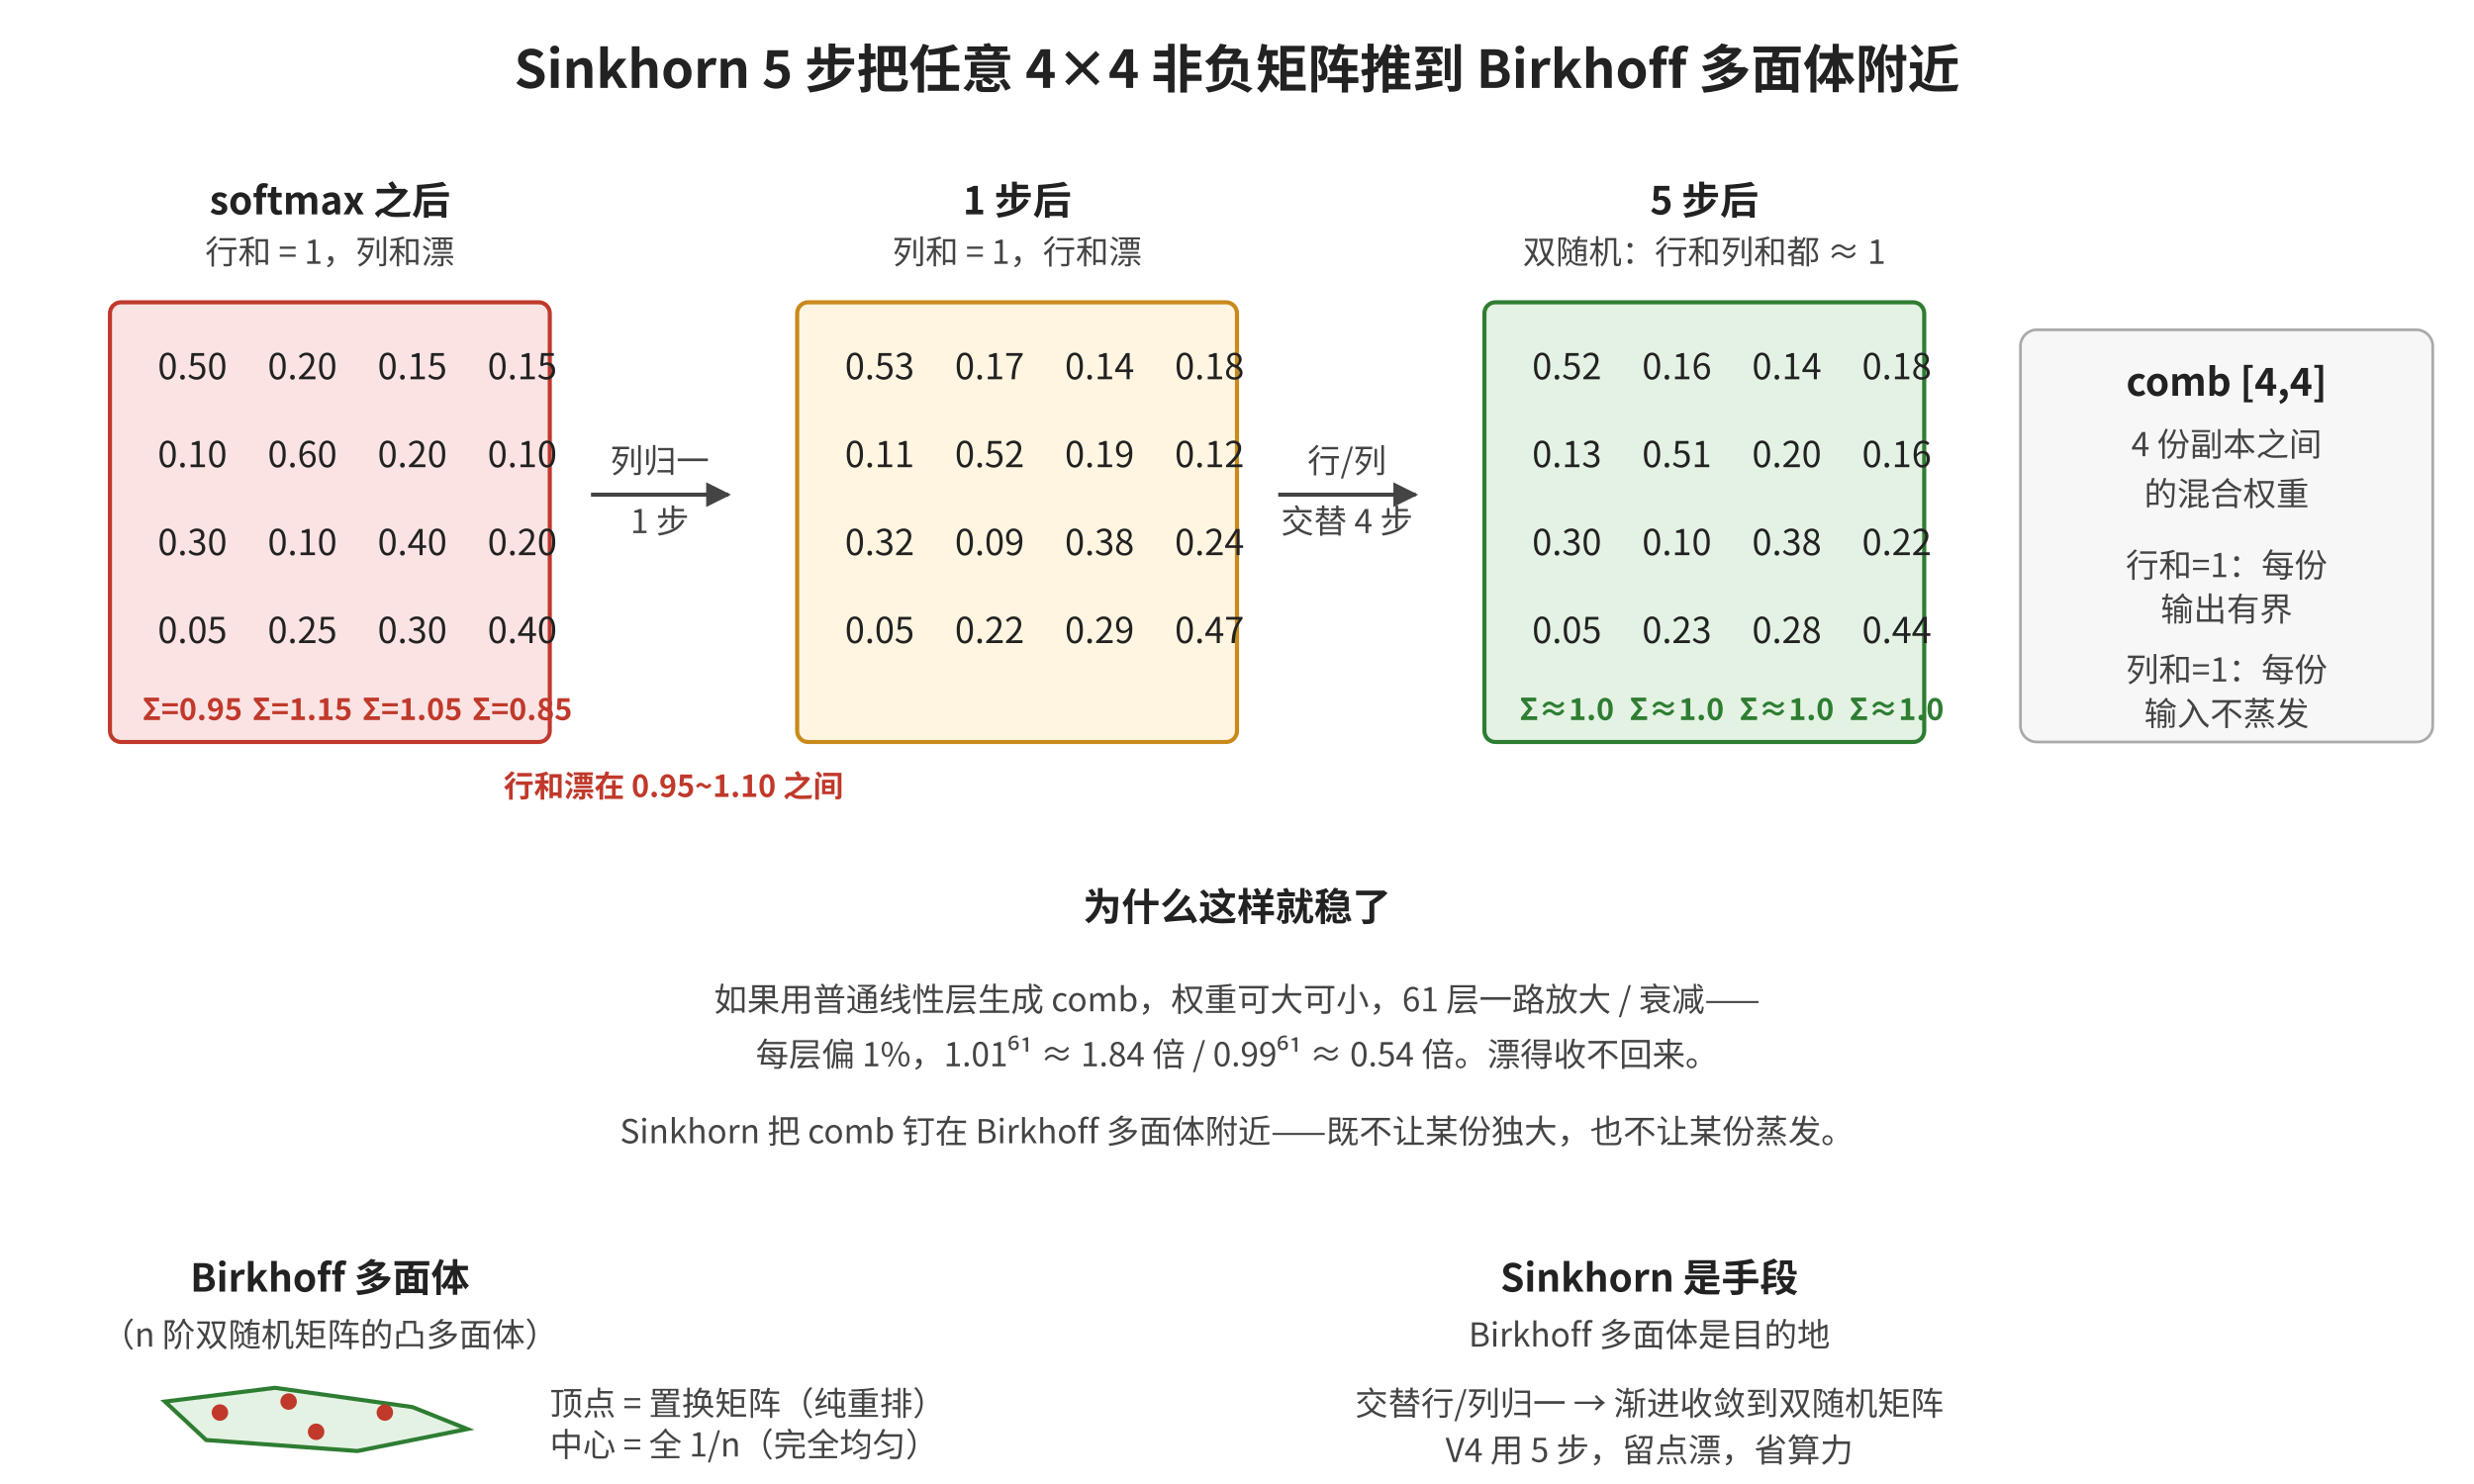
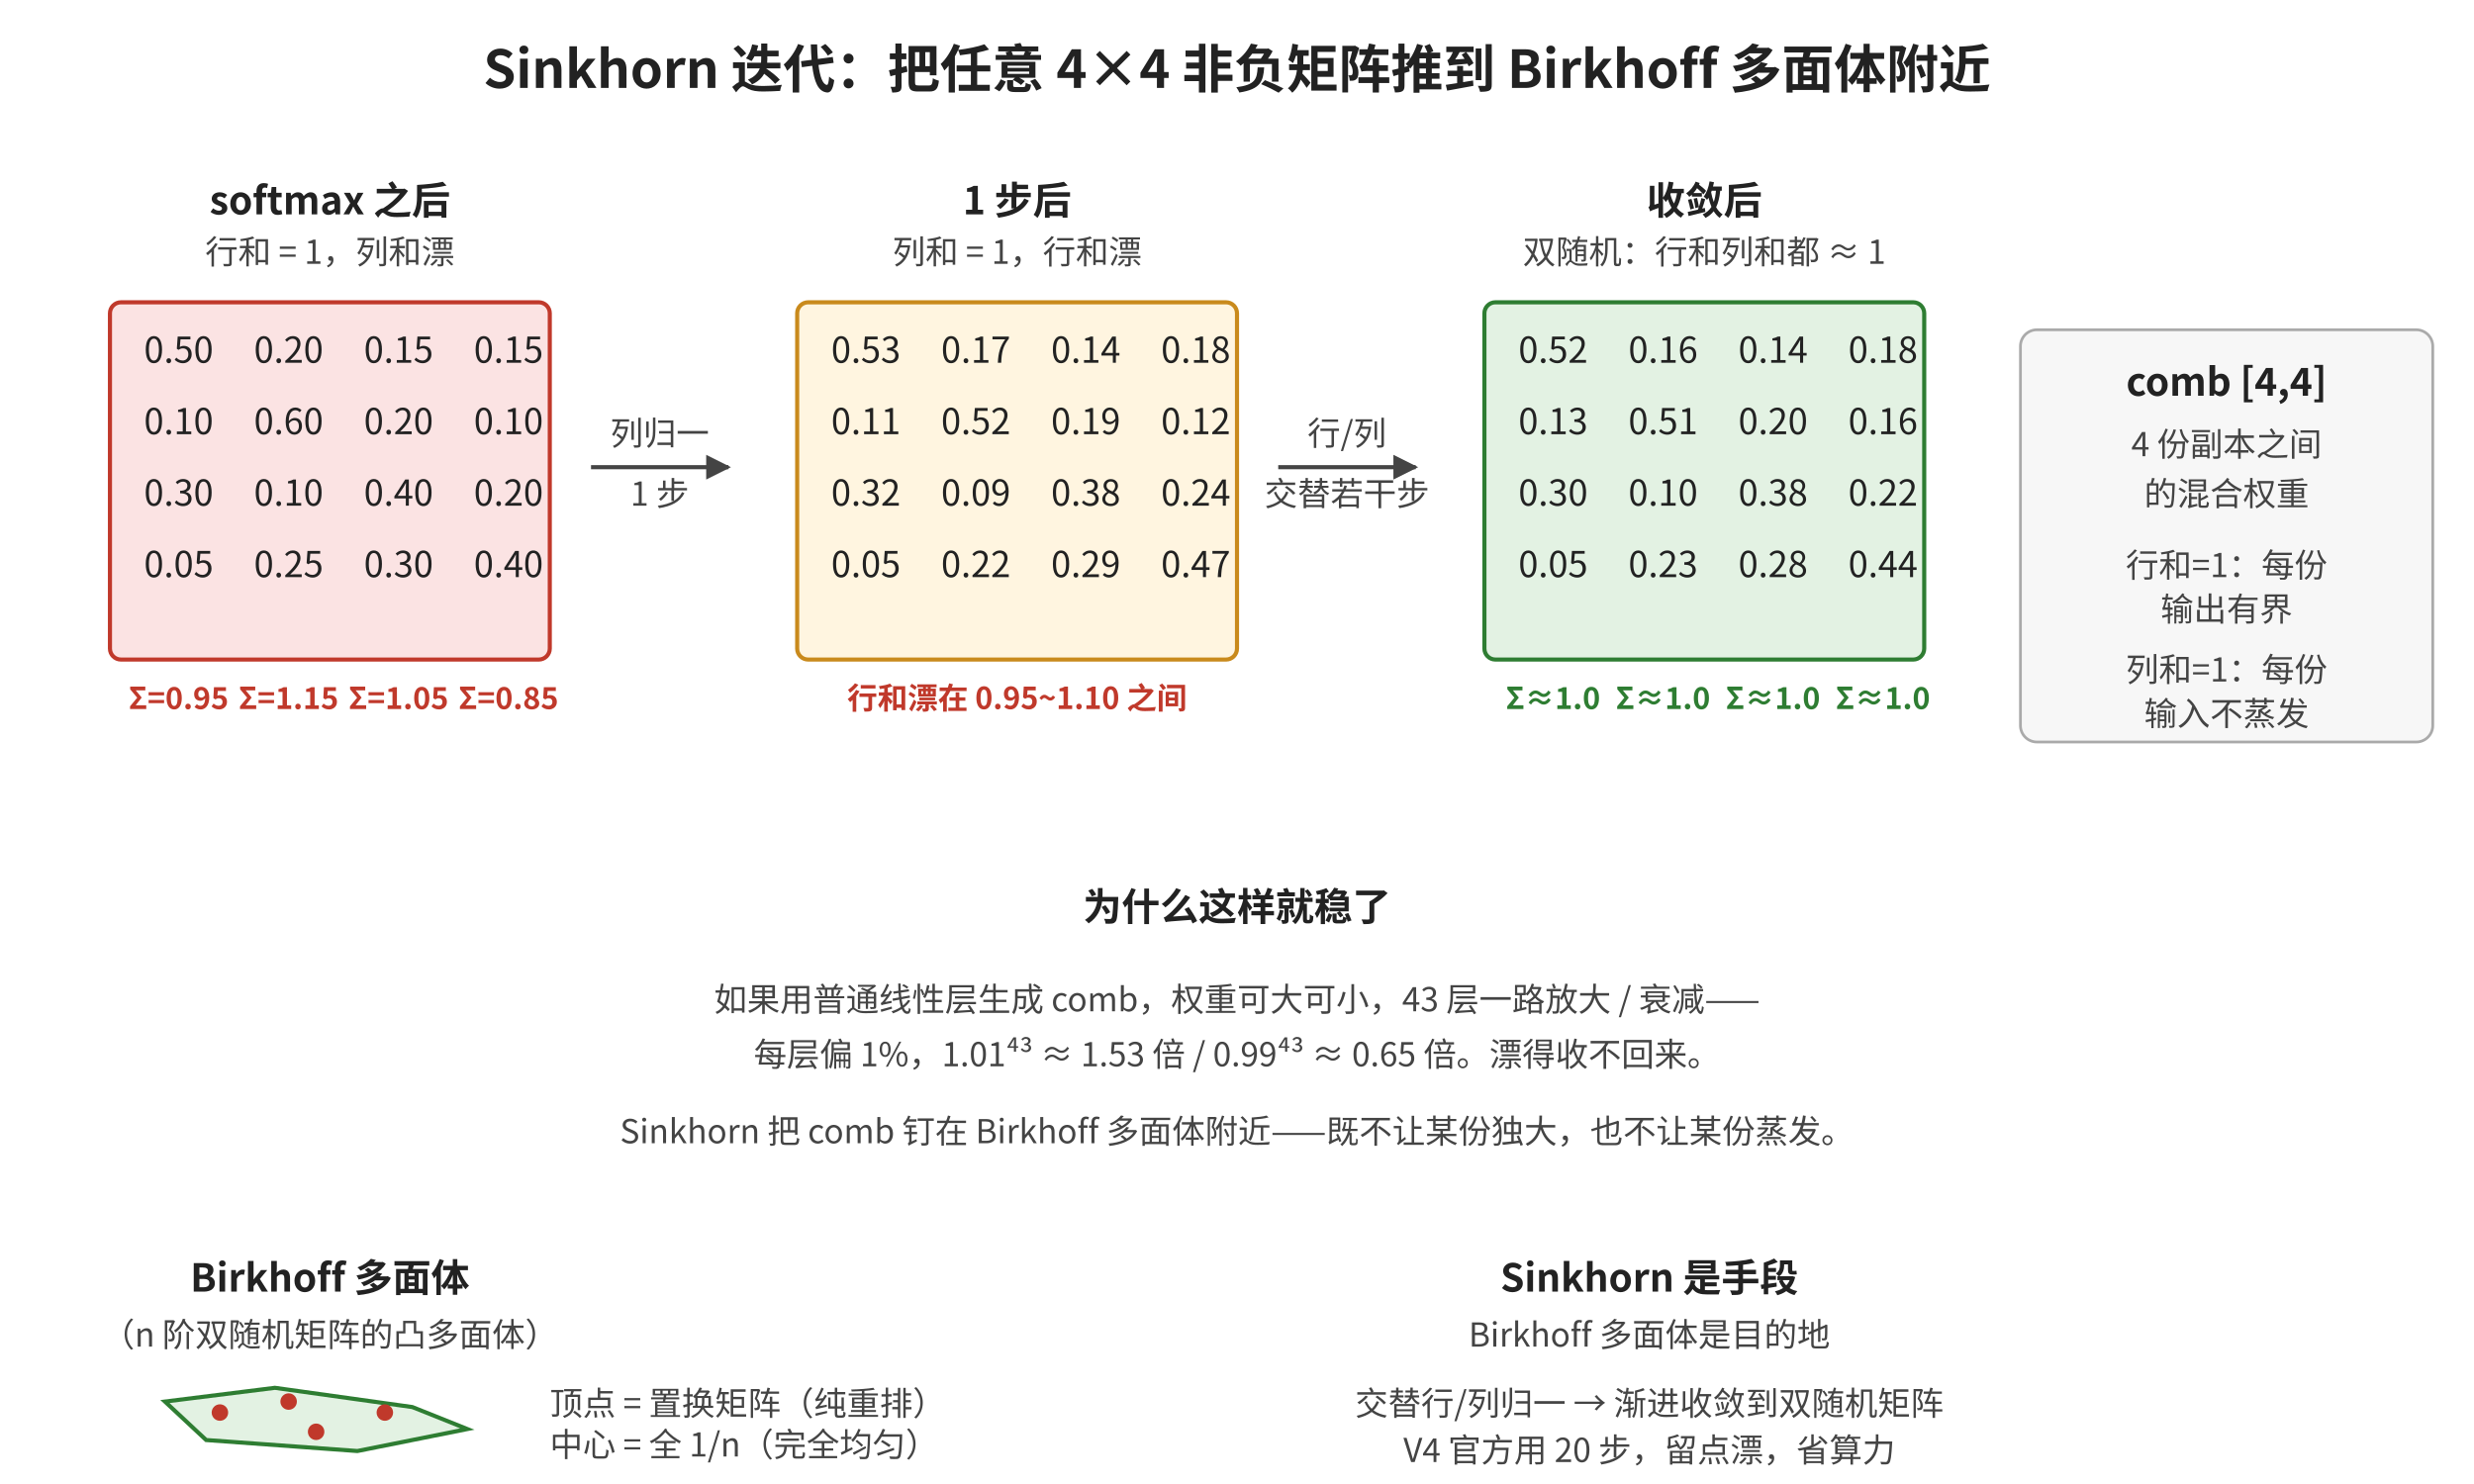
<svg xmlns="http://www.w3.org/2000/svg" viewBox="0 0 900 540">
  <style>
    text { font-family: 'Noto Sans CJK SC', sans-serif; }
    .title { font-size: 19px; font-weight: bold; fill: #222; }
    .label { font-size: 14px; fill: #222; }
    .small { font-size: 12px; fill: #444; }
    .cell { font-size: 13px; fill: #222; text-anchor: middle; }
    .sum { font-size: 11px; fill: #c0392b; text-anchor: middle; font-weight: bold; }
    .sum-ok { font-size: 11px; fill: #2e7d32; text-anchor: middle; font-weight: bold; }
    .box-init { fill: #fbe3e3; stroke: #c0392b; stroke-width: 1.5; }
    .box-mid { fill: #fff5e0; stroke: #c98a1c; stroke-width: 1.5; }
    .box-final { fill: #e3f2e3; stroke: #2e7d32; stroke-width: 1.5; }
    .arrow { stroke: #444; stroke-width: 1.5; fill: none; marker-end: url(#arr); }
  </style>
  <defs>
    <marker id="arr" viewBox="0 0 10 10" refX="9" refY="5" markerWidth="6" markerHeight="6" orient="auto">
      <path d="M0,0 L10,5 L0,10 Z" fill="#444" />
    </marker>
  </defs>
-   <text x="450" y="32" class="title" text-anchor="middle">Sinkhorn 5 步把任意 4×4 非负矩阵推到 Birkhoff 多面体附近</text>
+   <text x="450" y="32" class="title" text-anchor="middle">Sinkhorn 迭代：把任意 4×4 非负矩阵推到 Birkhoff 多面体附近</text>
  <text x="120" y="78" class="label" text-anchor="middle" font-weight="bold">softmax 之后</text>
  <text x="120" y="96" class="small" text-anchor="middle">行和 = 1，列和漂</text>
-   <rect x="40" y="110" width="160" height="160" class="box-init" rx="4" />
-   <text x="70" y="138" class="cell">0.50</text>
-   <text x="110" y="138" class="cell">0.20</text>
-   <text x="150" y="138" class="cell">0.15</text>
-   <text x="190" y="138" class="cell">0.15</text>
-   <text x="70" y="170" class="cell">0.10</text>
-   <text x="110" y="170" class="cell">0.60</text>
-   <text x="150" y="170" class="cell">0.20</text>
-   <text x="190" y="170" class="cell">0.10</text>
-   <text x="70" y="202" class="cell">0.30</text>
-   <text x="110" y="202" class="cell">0.10</text>
-   <text x="150" y="202" class="cell">0.40</text>
-   <text x="190" y="202" class="cell">0.20</text>
-   <text x="70" y="234" class="cell">0.05</text>
-   <text x="110" y="234" class="cell">0.25</text>
-   <text x="150" y="234" class="cell">0.30</text>
-   <text x="190" y="234" class="cell">0.40</text>
-   <text x="70" y="262" class="sum">Σ=0.95</text>
-   <text x="110" y="262" class="sum">Σ=1.15</text>
-   <text x="150" y="262" class="sum">Σ=1.05</text>
-   <text x="190" y="262" class="sum">Σ=0.85</text>
-   <path d="M 215 180 L 265 180" class="arrow" />
-   <text x="240" y="172" class="small" text-anchor="middle">列归一</text>
-   <text x="240" y="194" class="small" text-anchor="middle">1 步</text>
+   <rect x="40" y="110" width="160" height="130" class="box-init" rx="4" />
+   <text x="65" y="132" class="cell">0.50</text>
+   <text x="105" y="132" class="cell">0.20</text>
+   <text x="145" y="132" class="cell">0.15</text>
+   <text x="185" y="132" class="cell">0.15</text>
+   <text x="65" y="158" class="cell">0.10</text>
+   <text x="105" y="158" class="cell">0.60</text>
+   <text x="145" y="158" class="cell">0.20</text>
+   <text x="185" y="158" class="cell">0.10</text>
+   <text x="65" y="184" class="cell">0.30</text>
+   <text x="105" y="184" class="cell">0.10</text>
+   <text x="145" y="184" class="cell">0.40</text>
+   <text x="185" y="184" class="cell">0.20</text>
+   <text x="65" y="210" class="cell">0.05</text>
+   <text x="105" y="210" class="cell">0.25</text>
+   <text x="145" y="210" class="cell">0.30</text>
+   <text x="185" y="210" class="cell">0.40</text>
+   <text x="65" y="258" class="sum">Σ=0.95</text>
+   <text x="105" y="258" class="sum">Σ=1.15</text>
+   <text x="145" y="258" class="sum">Σ=1.05</text>
+   <text x="185" y="258" class="sum">Σ=0.85</text>
+   <path d="M 215 170 L 265 170" class="arrow" />
+   <text x="240" y="162" class="small" text-anchor="middle">列归一</text>
+   <text x="240" y="184" class="small" text-anchor="middle">1 步</text>
  <text x="370" y="78" class="label" text-anchor="middle" font-weight="bold">1 步后</text>
  <text x="370" y="96" class="small" text-anchor="middle">列和 = 1，行和漂</text>
-   <rect x="290" y="110" width="160" height="160" class="box-mid" rx="4" />
-   <text x="320" y="138" class="cell">0.53</text>
-   <text x="360" y="138" class="cell">0.17</text>
-   <text x="400" y="138" class="cell">0.14</text>
-   <text x="440" y="138" class="cell">0.18</text>
-   <text x="320" y="170" class="cell">0.11</text>
-   <text x="360" y="170" class="cell">0.52</text>
-   <text x="400" y="170" class="cell">0.19</text>
-   <text x="440" y="170" class="cell">0.12</text>
-   <text x="320" y="202" class="cell">0.32</text>
-   <text x="360" y="202" class="cell">0.09</text>
-   <text x="400" y="202" class="cell">0.38</text>
-   <text x="440" y="202" class="cell">0.24</text>
-   <text x="320" y="234" class="cell">0.05</text>
-   <text x="360" y="234" class="cell">0.22</text>
-   <text x="400" y="234" class="cell">0.29</text>
-   <text x="440" y="234" class="cell">0.47</text>
-   <text x="245" y="290" class="sum" text-anchor="start">行和漂在 0.95~1.10 之间</text>
-   <path d="M 465 180 L 515 180" class="arrow" />
-   <text x="490" y="172" class="small" text-anchor="middle">行/列</text>
-   <text x="490" y="194" class="small" text-anchor="middle">交替 4 步</text>
-   <text x="620" y="78" class="label" text-anchor="middle" font-weight="bold">5 步后</text>
+   <rect x="290" y="110" width="160" height="130" class="box-mid" rx="4" />
+   <text x="315" y="132" class="cell">0.53</text>
+   <text x="355" y="132" class="cell">0.17</text>
+   <text x="395" y="132" class="cell">0.14</text>
+   <text x="435" y="132" class="cell">0.18</text>
+   <text x="315" y="158" class="cell">0.11</text>
+   <text x="355" y="158" class="cell">0.52</text>
+   <text x="395" y="158" class="cell">0.19</text>
+   <text x="435" y="158" class="cell">0.12</text>
+   <text x="315" y="184" class="cell">0.32</text>
+   <text x="355" y="184" class="cell">0.09</text>
+   <text x="395" y="184" class="cell">0.38</text>
+   <text x="435" y="184" class="cell">0.24</text>
+   <text x="315" y="210" class="cell">0.05</text>
+   <text x="355" y="210" class="cell">0.22</text>
+   <text x="395" y="210" class="cell">0.29</text>
+   <text x="435" y="210" class="cell">0.47</text>
+   <text x="370" y="258" class="sum" text-anchor="middle">行和漂在 0.95~1.10 之间</text>
+   <path d="M 465 170 L 515 170" class="arrow" />
+   <text x="490" y="162" class="small" text-anchor="middle">行/列</text>
+   <text x="490" y="184" class="small" text-anchor="middle">交替若干步</text>
+   <text x="620" y="78" class="label" text-anchor="middle" font-weight="bold">收敛后</text>
  <text x="620" y="96" class="small" text-anchor="middle">双随机：行和列和都 ≈ 1</text>
-   <rect x="540" y="110" width="160" height="160" class="box-final" rx="4" />
-   <text x="570" y="138" class="cell">0.52</text>
-   <text x="610" y="138" class="cell">0.16</text>
-   <text x="650" y="138" class="cell">0.14</text>
-   <text x="690" y="138" class="cell">0.18</text>
-   <text x="570" y="170" class="cell">0.13</text>
-   <text x="610" y="170" class="cell">0.51</text>
-   <text x="650" y="170" class="cell">0.20</text>
-   <text x="690" y="170" class="cell">0.16</text>
-   <text x="570" y="202" class="cell">0.30</text>
-   <text x="610" y="202" class="cell">0.10</text>
-   <text x="650" y="202" class="cell">0.38</text>
-   <text x="690" y="202" class="cell">0.22</text>
-   <text x="570" y="234" class="cell">0.05</text>
-   <text x="610" y="234" class="cell">0.23</text>
-   <text x="650" y="234" class="cell">0.28</text>
-   <text x="690" y="234" class="cell">0.44</text>
-   <text x="570" y="262" class="sum-ok">Σ≈1.0</text>
-   <text x="610" y="262" class="sum-ok">Σ≈1.0</text>
-   <text x="650" y="262" class="sum-ok">Σ≈1.0</text>
-   <text x="690" y="262" class="sum-ok">Σ≈1.0</text>
+   <rect x="540" y="110" width="160" height="130" class="box-final" rx="4" />
+   <text x="565" y="132" class="cell">0.52</text>
+   <text x="605" y="132" class="cell">0.16</text>
+   <text x="645" y="132" class="cell">0.14</text>
+   <text x="685" y="132" class="cell">0.18</text>
+   <text x="565" y="158" class="cell">0.13</text>
+   <text x="605" y="158" class="cell">0.51</text>
+   <text x="645" y="158" class="cell">0.20</text>
+   <text x="685" y="158" class="cell">0.16</text>
+   <text x="565" y="184" class="cell">0.30</text>
+   <text x="605" y="184" class="cell">0.10</text>
+   <text x="645" y="184" class="cell">0.38</text>
+   <text x="685" y="184" class="cell">0.22</text>
+   <text x="565" y="210" class="cell">0.05</text>
+   <text x="605" y="210" class="cell">0.23</text>
+   <text x="645" y="210" class="cell">0.28</text>
+   <text x="685" y="210" class="cell">0.44</text>
+   <text x="565" y="258" class="sum-ok">Σ≈1.0</text>
+   <text x="605" y="258" class="sum-ok">Σ≈1.0</text>
+   <text x="645" y="258" class="sum-ok">Σ≈1.0</text>
+   <text x="685" y="258" class="sum-ok">Σ≈1.0</text>
  <rect x="735" y="120" width="150" height="150" fill="#f7f7f7" stroke="#aaa" stroke-width="1" rx="6" />
  <text x="810" y="144" class="label" text-anchor="middle" font-weight="bold">comb [4,4]</text>
  <text x="810" y="166" class="small" text-anchor="middle">4 份副本之间</text>
  <text x="810" y="184" class="small" text-anchor="middle">的混合权重</text>
  <text x="810" y="210" class="small" text-anchor="middle" fill="#2e7d32">行和=1：每份</text>
  <text x="810" y="226" class="small" text-anchor="middle" fill="#2e7d32">输出有界</text>
  <text x="810" y="248" class="small" text-anchor="middle" fill="#2e7d32">列和=1：每份</text>
  <text x="810" y="264" class="small" text-anchor="middle" fill="#2e7d32">输入不蒸发</text>
  <text x="450" y="335" class="label" text-anchor="middle" font-weight="bold">为什么这样就稳了</text>
-   <text x="450" y="368" class="small" text-anchor="middle">如果用普通线性层生成 comb，权重可大可小，61 层一路放大 / 衰减——</text>
-   <text x="450" y="388" class="small" text-anchor="middle">每层偏 1%，1.01⁶¹ ≈ 1.84 倍 / 0.99⁶¹ ≈ 0.54 倍。漂得收不回来。</text>
+   <text x="450" y="368" class="small" text-anchor="middle">如果用普通线性层生成 comb，权重可大可小，43 层一路放大 / 衰减——</text>
+   <text x="450" y="388" class="small" text-anchor="middle">每层偏 1%，1.01⁴³ ≈ 1.53 倍 / 0.99⁴³ ≈ 0.65 倍。漂得收不回来。</text>
  <text x="450" y="416" class="small" text-anchor="middle" fill="#2e7d32">Sinkhorn 把 comb 钉在 Birkhoff 多面体附近——既不让某份独大，也不让某份蒸发。</text>
  <text x="120" y="470" class="label" text-anchor="middle" font-weight="bold">Birkhoff 多面体</text>
  <text x="120" y="490" class="small" text-anchor="middle">（n 阶双随机矩阵的凸多面体）</text>
  <polygon points="60,510 100,505 150,512 170,520 130,528 75,524" fill="#e3f2e3" stroke="#2e7d32" stroke-width="1.5" />
  <circle cx="80" cy="514" r="3" fill="#c0392b" />
  <circle cx="105" cy="510" r="3" fill="#c0392b" />
  <circle cx="140" cy="514" r="3" fill="#c0392b" />
  <circle cx="115" cy="521" r="3" fill="#c0392b" />
  <text x="200" y="515" class="small" text-anchor="start">顶点 = 置换矩阵（纯重排）</text>
  <text x="200" y="530" class="small" text-anchor="start">中心 = 全 1/n（完全均匀）</text>
  <text x="600" y="470" class="label" text-anchor="middle" font-weight="bold">Sinkhorn 是手段</text>
  <text x="600" y="490" class="small" text-anchor="middle">Birkhoff 多面体是目的地</text>
  <text x="600" y="515" class="small" text-anchor="middle">交替行/列归一 → 渐进收敛到双随机矩阵</text>
-   <text x="600" y="532" class="small" text-anchor="middle" fill="#555">V4 用 5 步，留点漂，省算力</text>
+   <text x="600" y="532" class="small" text-anchor="middle" fill="#555">V4 官方用 20 步，留点漂，省算力</text>
</svg>
